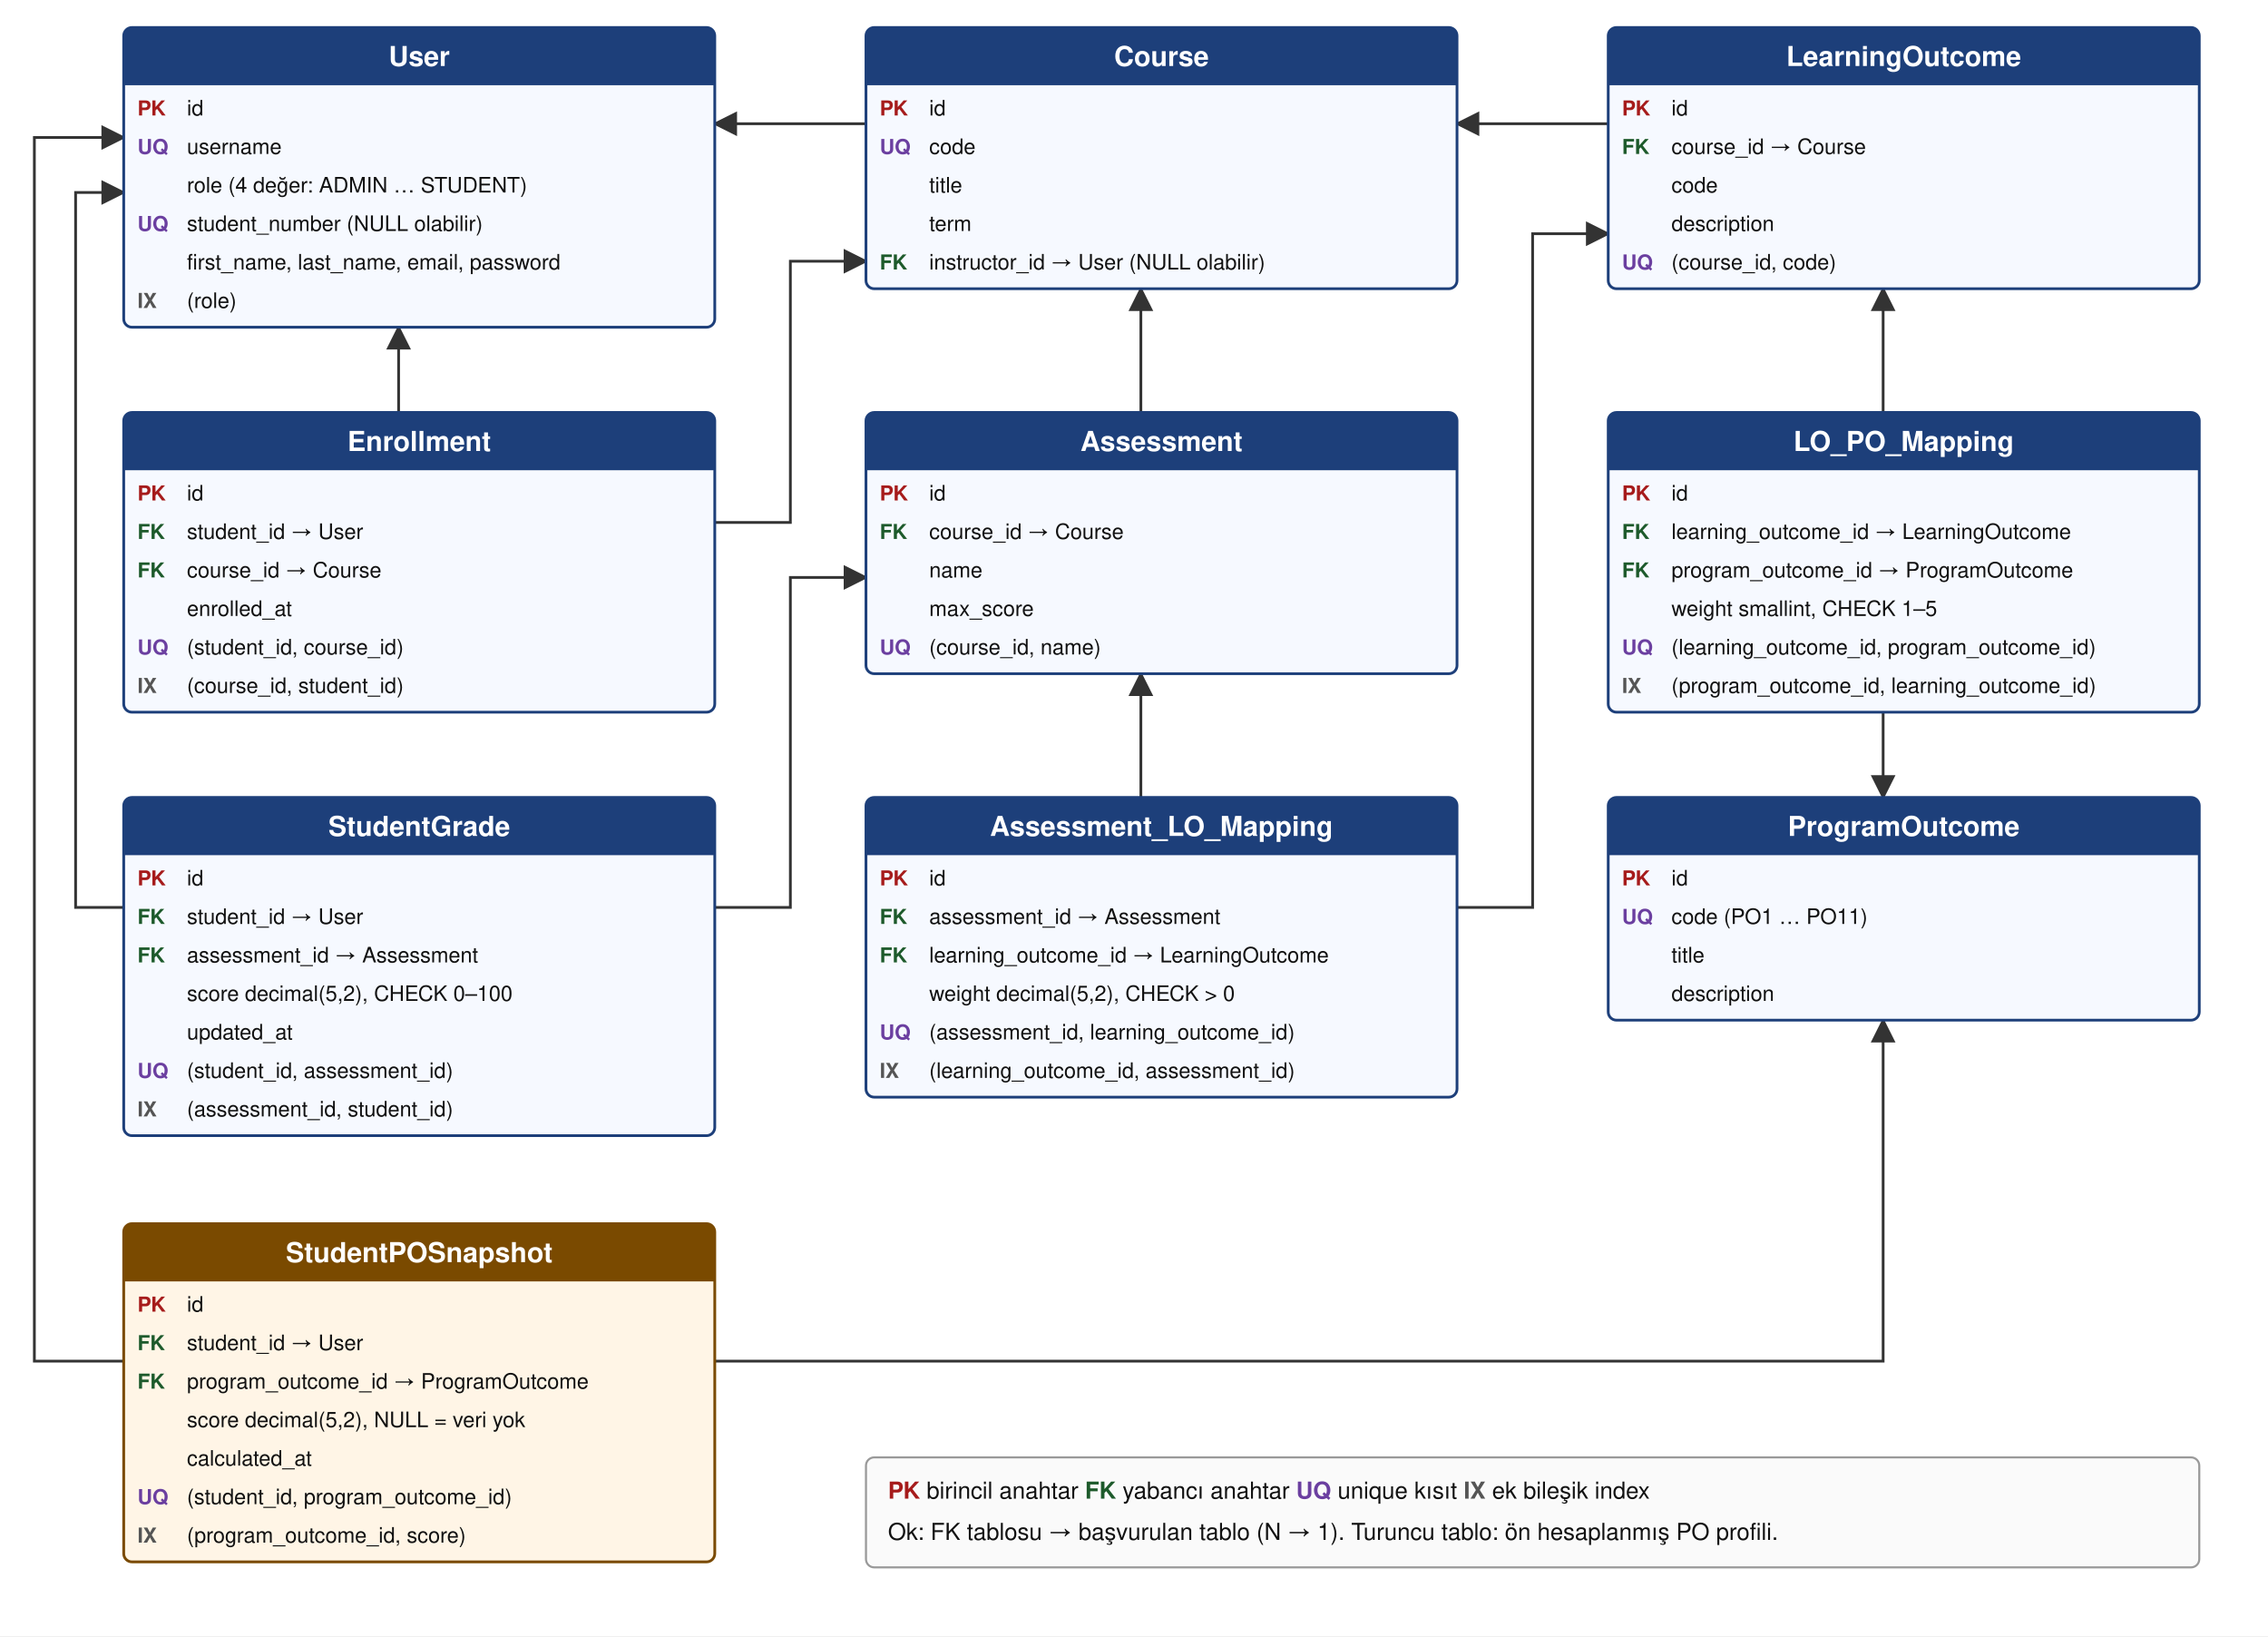
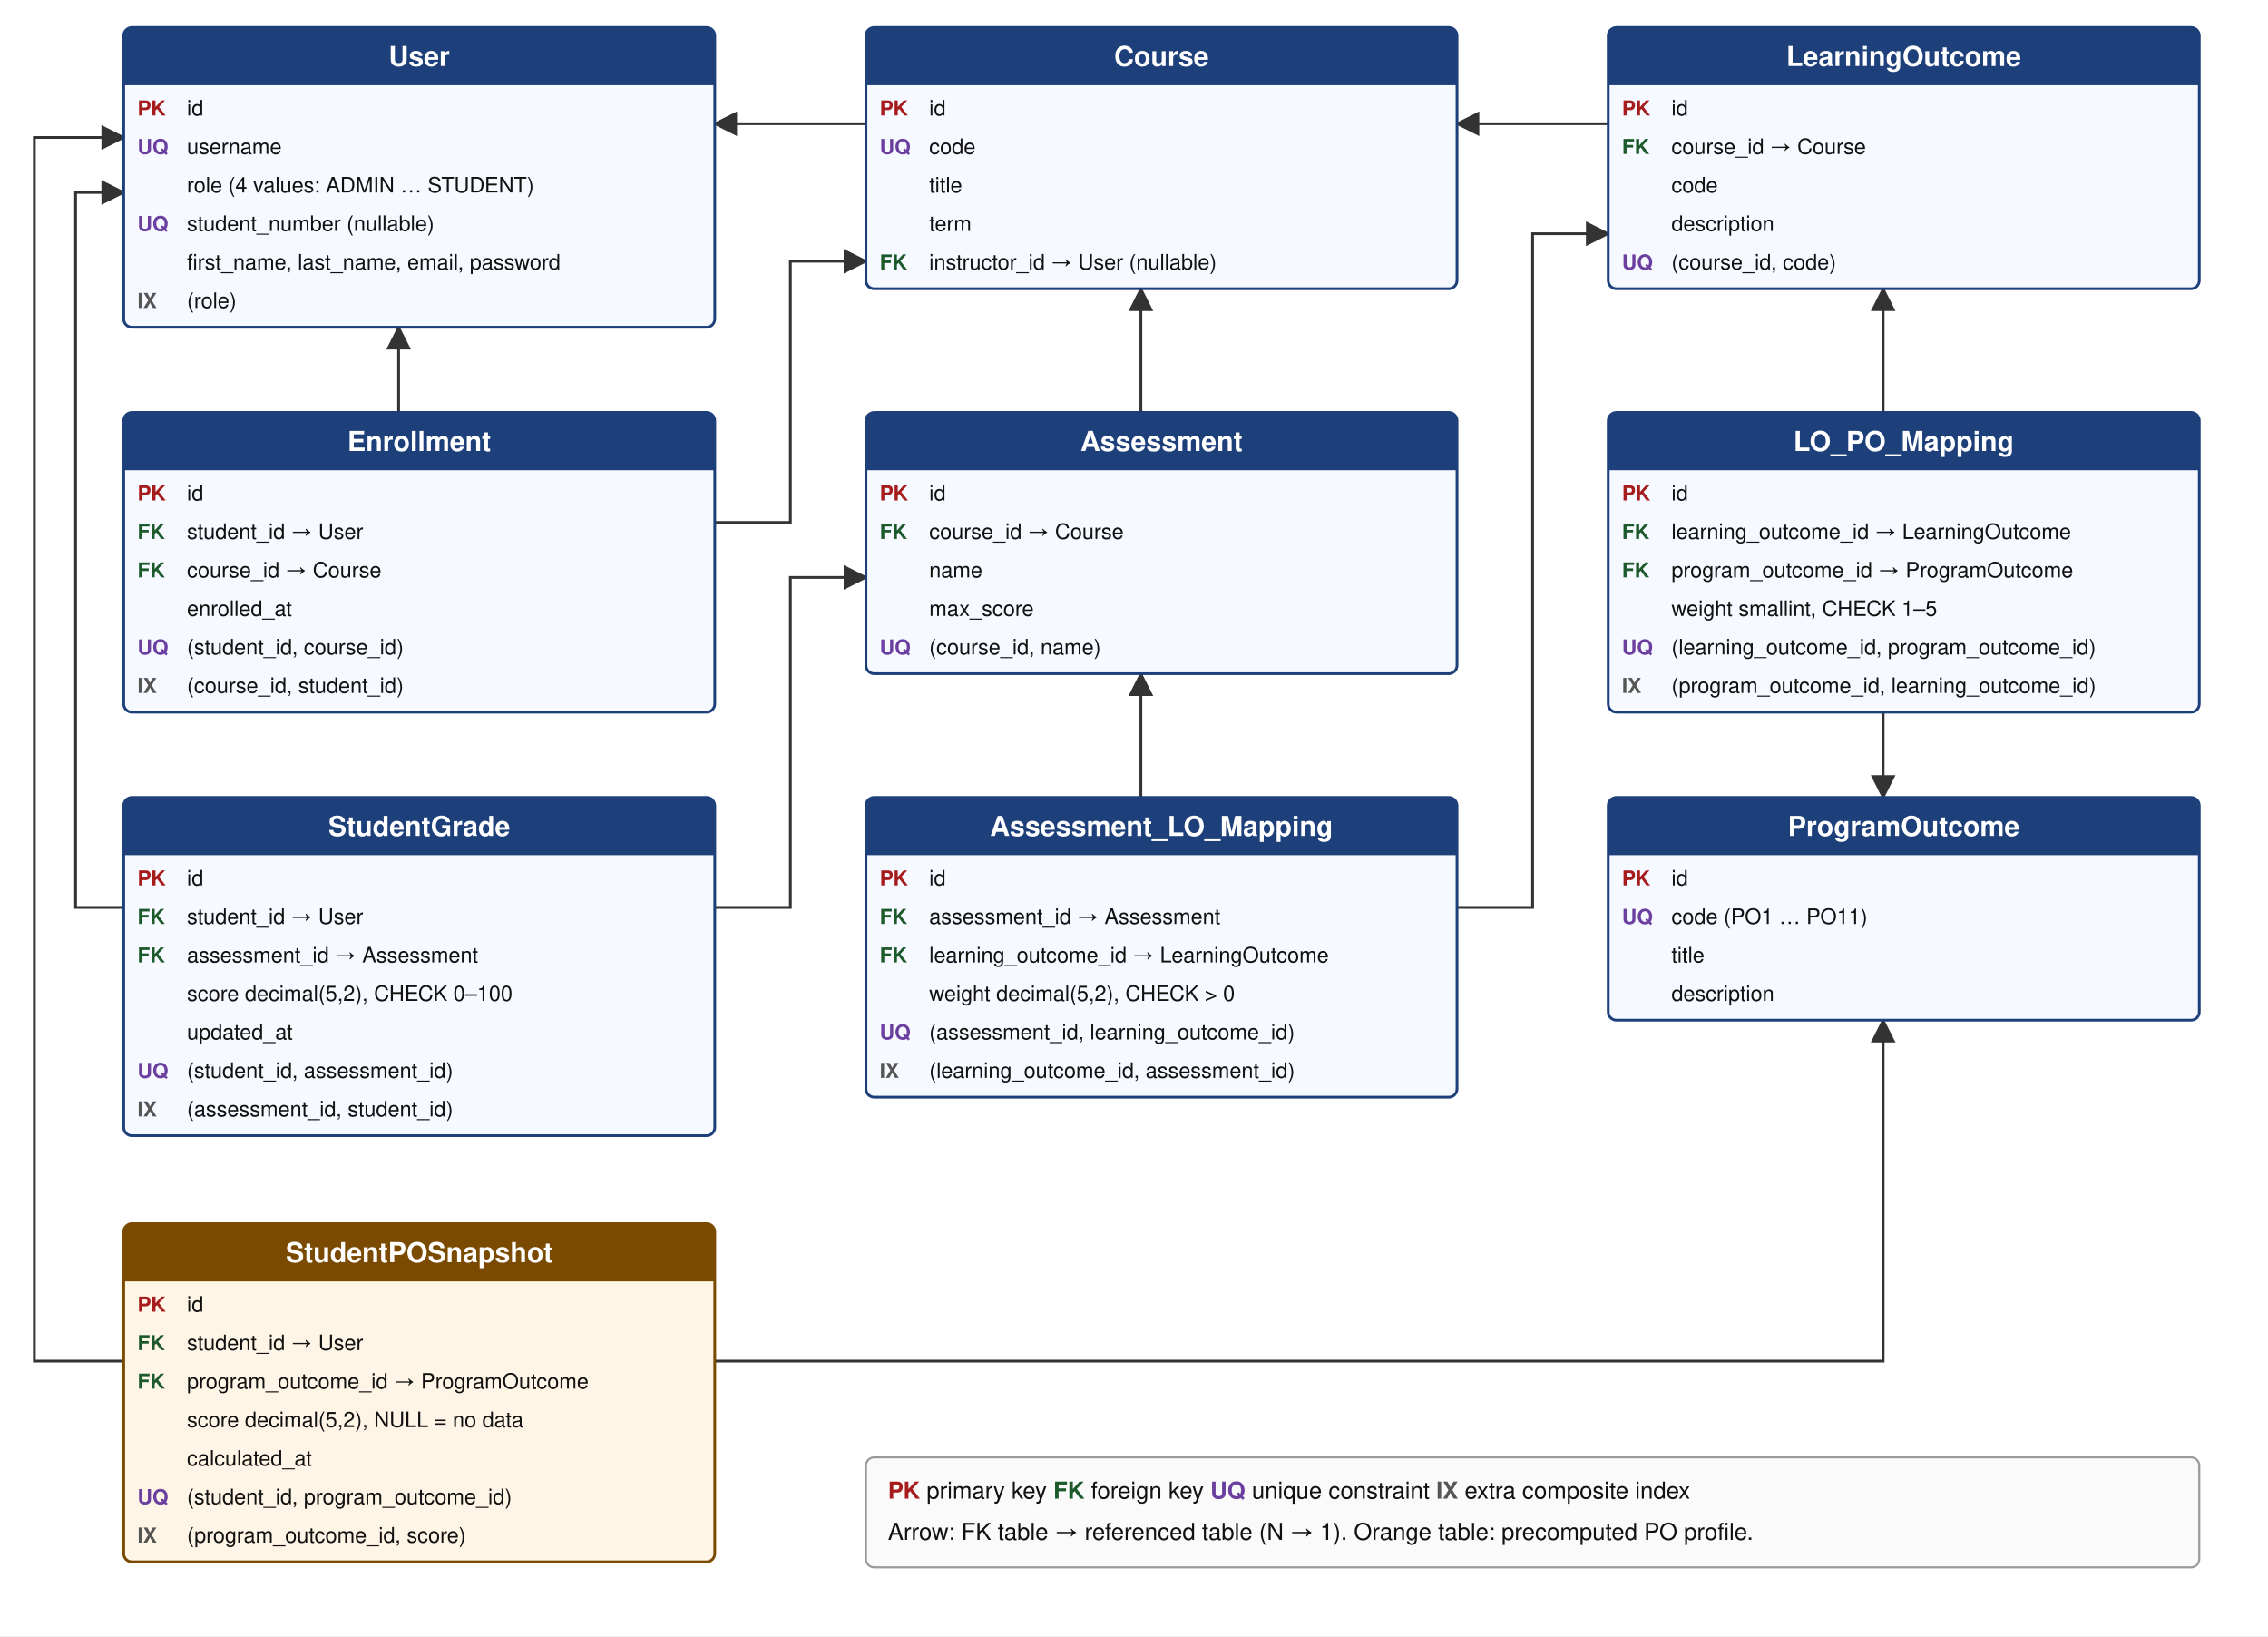
<svg xmlns="http://www.w3.org/2000/svg" viewBox="0 60 1650 1190" font-family="Helvetica, Arial, sans-serif">
  <defs>
    <marker id="a" viewBox="0 0 10 10" refX="9" refY="5" markerWidth="9" markerHeight="9" orient="auto">
      <path d="M0 0L10 5L0 10z" fill="#333" />
    </marker>
  </defs>
  <rect width="1650" height="1250" fill="#fff" />
  <polyline points="630,150 520,150" fill="none" stroke="#333" stroke-width="2" marker-end="url(#a)" />
  <polyline points="1170,150 1060,150" fill="none" stroke="#333" stroke-width="2" marker-end="url(#a)" />
  <polyline points="290,360 290,298" fill="none" stroke="#333" stroke-width="2" marker-end="url(#a)" />
  <polyline points="520,440 575,440 575,250 630,250" fill="none" stroke="#333" stroke-width="2" marker-end="url(#a)" />
  <polyline points="830,360 830,270" fill="none" stroke="#333" stroke-width="2" marker-end="url(#a)" />
  <polyline points="1370,360 1370,270" fill="none" stroke="#333" stroke-width="2" marker-end="url(#a)" />
  <polyline points="1370,578 1370,640" fill="none" stroke="#333" stroke-width="2" marker-end="url(#a)" />
  <polyline points="830,640 830,550" fill="none" stroke="#333" stroke-width="2" marker-end="url(#a)" />
  <polyline points="1060,720 1115,720 1115,230 1170,230" fill="none" stroke="#333" stroke-width="2" marker-end="url(#a)" />
  <polyline points="90,720 55,720 55,200 90,200" fill="none" stroke="#333" stroke-width="2" marker-end="url(#a)" />
  <polyline points="520,720 575,720 575,480 630,480" fill="none" stroke="#333" stroke-width="2" marker-end="url(#a)" />
  <polyline points="90,1050 25,1050 25,160 90,160" fill="none" stroke="#333" stroke-width="2" marker-end="url(#a)" />
  <polyline points="520,1050 1370,1050 1370,802" fill="none" stroke="#333" stroke-width="2" marker-end="url(#a)" />
  <rect x="90" y="80" width="430" height="218" rx="6" fill="#f6f9ff" stroke="#1d3f7a" stroke-width="2" />
  <path d="M90 122V86a6 6 0 0 1 6-6H514a6 6 0 0 1 6 6V122z" fill="#1d3f7a" />
  <text x="305.0" y="108" text-anchor="middle" font-size="20" font-weight="bold" fill="#fff">User</text>
  <text x="100" y="144" font-size="15" font-weight="bold" fill="#a61b1b">PK</text>
  <text x="136" y="144" font-size="15.5" fill="#111">id</text>
  <text x="100" y="172" font-size="15" font-weight="bold" fill="#6b3fa0">UQ</text>
  <text x="136" y="172" font-size="15.5" fill="#111">username</text>
-   <text x="136" y="200" font-size="15.5" fill="#111">role  (4 değer: ADMIN … STUDENT)</text>
+   <text x="136" y="200" font-size="15.5" fill="#111">role  (4 values: ADMIN … STUDENT)</text>
  <text x="100" y="228" font-size="15" font-weight="bold" fill="#6b3fa0">UQ</text>
-   <text x="136" y="228" font-size="15.5" fill="#111">student_number  (NULL olabilir)</text>
+   <text x="136" y="228" font-size="15.5" fill="#111">student_number  (nullable)</text>
  <text x="136" y="256" font-size="15.5" fill="#111">first_name, last_name, email, password</text>
  <text x="100" y="284" font-size="15" font-weight="bold" fill="#555">IX</text>
  <text x="136" y="284" font-size="15.5" fill="#111">(role)</text>
  <rect x="630" y="80" width="430" height="190" rx="6" fill="#f6f9ff" stroke="#1d3f7a" stroke-width="2" />
  <path d="M630 122V86a6 6 0 0 1 6-6H1054a6 6 0 0 1 6 6V122z" fill="#1d3f7a" />
  <text x="845.0" y="108" text-anchor="middle" font-size="20" font-weight="bold" fill="#fff">Course</text>
  <text x="640" y="144" font-size="15" font-weight="bold" fill="#a61b1b">PK</text>
  <text x="676" y="144" font-size="15.5" fill="#111">id</text>
  <text x="640" y="172" font-size="15" font-weight="bold" fill="#6b3fa0">UQ</text>
  <text x="676" y="172" font-size="15.5" fill="#111">code</text>
  <text x="676" y="200" font-size="15.5" fill="#111">title</text>
  <text x="676" y="228" font-size="15.5" fill="#111">term</text>
  <text x="640" y="256" font-size="15" font-weight="bold" fill="#1d5a2b">FK</text>
-   <text x="676" y="256" font-size="15.5" fill="#111">instructor_id → User  (NULL olabilir)</text>
+   <text x="676" y="256" font-size="15.5" fill="#111">instructor_id → User  (nullable)</text>
  <rect x="1170" y="80" width="430" height="190" rx="6" fill="#f6f9ff" stroke="#1d3f7a" stroke-width="2" />
  <path d="M1170 122V86a6 6 0 0 1 6-6H1594a6 6 0 0 1 6 6V122z" fill="#1d3f7a" />
  <text x="1385.0" y="108" text-anchor="middle" font-size="20" font-weight="bold" fill="#fff">LearningOutcome</text>
  <text x="1180" y="144" font-size="15" font-weight="bold" fill="#a61b1b">PK</text>
  <text x="1216" y="144" font-size="15.5" fill="#111">id</text>
  <text x="1180" y="172" font-size="15" font-weight="bold" fill="#1d5a2b">FK</text>
  <text x="1216" y="172" font-size="15.5" fill="#111">course_id → Course</text>
  <text x="1216" y="200" font-size="15.5" fill="#111">code</text>
  <text x="1216" y="228" font-size="15.5" fill="#111">description</text>
  <text x="1180" y="256" font-size="15" font-weight="bold" fill="#6b3fa0">UQ</text>
  <text x="1216" y="256" font-size="15.5" fill="#111">(course_id, code)</text>
  <rect x="90" y="360" width="430" height="218" rx="6" fill="#f6f9ff" stroke="#1d3f7a" stroke-width="2" />
  <path d="M90 402V366a6 6 0 0 1 6-6H514a6 6 0 0 1 6 6V402z" fill="#1d3f7a" />
  <text x="305.0" y="388" text-anchor="middle" font-size="20" font-weight="bold" fill="#fff">Enrollment</text>
  <text x="100" y="424" font-size="15" font-weight="bold" fill="#a61b1b">PK</text>
  <text x="136" y="424" font-size="15.5" fill="#111">id</text>
  <text x="100" y="452" font-size="15" font-weight="bold" fill="#1d5a2b">FK</text>
  <text x="136" y="452" font-size="15.5" fill="#111">student_id → User</text>
  <text x="100" y="480" font-size="15" font-weight="bold" fill="#1d5a2b">FK</text>
  <text x="136" y="480" font-size="15.5" fill="#111">course_id → Course</text>
  <text x="136" y="508" font-size="15.5" fill="#111">enrolled_at</text>
  <text x="100" y="536" font-size="15" font-weight="bold" fill="#6b3fa0">UQ</text>
  <text x="136" y="536" font-size="15.5" fill="#111">(student_id, course_id)</text>
  <text x="100" y="564" font-size="15" font-weight="bold" fill="#555">IX</text>
  <text x="136" y="564" font-size="15.5" fill="#111">(course_id, student_id)</text>
  <rect x="630" y="360" width="430" height="190" rx="6" fill="#f6f9ff" stroke="#1d3f7a" stroke-width="2" />
  <path d="M630 402V366a6 6 0 0 1 6-6H1054a6 6 0 0 1 6 6V402z" fill="#1d3f7a" />
  <text x="845.0" y="388" text-anchor="middle" font-size="20" font-weight="bold" fill="#fff">Assessment</text>
  <text x="640" y="424" font-size="15" font-weight="bold" fill="#a61b1b">PK</text>
  <text x="676" y="424" font-size="15.5" fill="#111">id</text>
  <text x="640" y="452" font-size="15" font-weight="bold" fill="#1d5a2b">FK</text>
  <text x="676" y="452" font-size="15.5" fill="#111">course_id → Course</text>
  <text x="676" y="480" font-size="15.5" fill="#111">name</text>
  <text x="676" y="508" font-size="15.5" fill="#111">max_score</text>
  <text x="640" y="536" font-size="15" font-weight="bold" fill="#6b3fa0">UQ</text>
  <text x="676" y="536" font-size="15.5" fill="#111">(course_id, name)</text>
  <rect x="1170" y="360" width="430" height="218" rx="6" fill="#f6f9ff" stroke="#1d3f7a" stroke-width="2" />
  <path d="M1170 402V366a6 6 0 0 1 6-6H1594a6 6 0 0 1 6 6V402z" fill="#1d3f7a" />
  <text x="1385.0" y="388" text-anchor="middle" font-size="20" font-weight="bold" fill="#fff">LO_PO_Mapping</text>
  <text x="1180" y="424" font-size="15" font-weight="bold" fill="#a61b1b">PK</text>
  <text x="1216" y="424" font-size="15.5" fill="#111">id</text>
  <text x="1180" y="452" font-size="15" font-weight="bold" fill="#1d5a2b">FK</text>
  <text x="1216" y="452" font-size="15.5" fill="#111">learning_outcome_id → LearningOutcome</text>
  <text x="1180" y="480" font-size="15" font-weight="bold" fill="#1d5a2b">FK</text>
  <text x="1216" y="480" font-size="15.5" fill="#111">program_outcome_id → ProgramOutcome</text>
  <text x="1216" y="508" font-size="15.5" fill="#111">weight  smallint, CHECK 1–5</text>
  <text x="1180" y="536" font-size="15" font-weight="bold" fill="#6b3fa0">UQ</text>
  <text x="1216" y="536" font-size="15.5" fill="#111">(learning_outcome_id, program_outcome_id)</text>
  <text x="1180" y="564" font-size="15" font-weight="bold" fill="#555">IX</text>
  <text x="1216" y="564" font-size="15.5" fill="#111">(program_outcome_id, learning_outcome_id)</text>
  <rect x="90" y="640" width="430" height="246" rx="6" fill="#f6f9ff" stroke="#1d3f7a" stroke-width="2" />
  <path d="M90 682V646a6 6 0 0 1 6-6H514a6 6 0 0 1 6 6V682z" fill="#1d3f7a" />
  <text x="305.0" y="668" text-anchor="middle" font-size="20" font-weight="bold" fill="#fff">StudentGrade</text>
  <text x="100" y="704" font-size="15" font-weight="bold" fill="#a61b1b">PK</text>
  <text x="136" y="704" font-size="15.5" fill="#111">id</text>
  <text x="100" y="732" font-size="15" font-weight="bold" fill="#1d5a2b">FK</text>
  <text x="136" y="732" font-size="15.5" fill="#111">student_id → User</text>
  <text x="100" y="760" font-size="15" font-weight="bold" fill="#1d5a2b">FK</text>
  <text x="136" y="760" font-size="15.5" fill="#111">assessment_id → Assessment</text>
  <text x="136" y="788" font-size="15.5" fill="#111">score  decimal(5,2), CHECK 0–100</text>
  <text x="136" y="816" font-size="15.5" fill="#111">updated_at</text>
  <text x="100" y="844" font-size="15" font-weight="bold" fill="#6b3fa0">UQ</text>
  <text x="136" y="844" font-size="15.5" fill="#111">(student_id, assessment_id)</text>
  <text x="100" y="872" font-size="15" font-weight="bold" fill="#555">IX</text>
  <text x="136" y="872" font-size="15.5" fill="#111">(assessment_id, student_id)</text>
  <rect x="630" y="640" width="430" height="218" rx="6" fill="#f6f9ff" stroke="#1d3f7a" stroke-width="2" />
  <path d="M630 682V646a6 6 0 0 1 6-6H1054a6 6 0 0 1 6 6V682z" fill="#1d3f7a" />
  <text x="845.0" y="668" text-anchor="middle" font-size="20" font-weight="bold" fill="#fff">Assessment_LO_Mapping</text>
  <text x="640" y="704" font-size="15" font-weight="bold" fill="#a61b1b">PK</text>
  <text x="676" y="704" font-size="15.5" fill="#111">id</text>
  <text x="640" y="732" font-size="15" font-weight="bold" fill="#1d5a2b">FK</text>
  <text x="676" y="732" font-size="15.5" fill="#111">assessment_id → Assessment</text>
  <text x="640" y="760" font-size="15" font-weight="bold" fill="#1d5a2b">FK</text>
  <text x="676" y="760" font-size="15.5" fill="#111">learning_outcome_id → LearningOutcome</text>
  <text x="676" y="788" font-size="15.5" fill="#111">weight  decimal(5,2), CHECK &gt; 0</text>
  <text x="640" y="816" font-size="15" font-weight="bold" fill="#6b3fa0">UQ</text>
  <text x="676" y="816" font-size="15.5" fill="#111">(assessment_id, learning_outcome_id)</text>
  <text x="640" y="844" font-size="15" font-weight="bold" fill="#555">IX</text>
  <text x="676" y="844" font-size="15.5" fill="#111">(learning_outcome_id, assessment_id)</text>
  <rect x="1170" y="640" width="430" height="162" rx="6" fill="#f6f9ff" stroke="#1d3f7a" stroke-width="2" />
  <path d="M1170 682V646a6 6 0 0 1 6-6H1594a6 6 0 0 1 6 6V682z" fill="#1d3f7a" />
  <text x="1385.0" y="668" text-anchor="middle" font-size="20" font-weight="bold" fill="#fff">ProgramOutcome</text>
  <text x="1180" y="704" font-size="15" font-weight="bold" fill="#a61b1b">PK</text>
  <text x="1216" y="704" font-size="15.5" fill="#111">id</text>
  <text x="1180" y="732" font-size="15" font-weight="bold" fill="#6b3fa0">UQ</text>
  <text x="1216" y="732" font-size="15.5" fill="#111">code  (PO1 … PO11)</text>
  <text x="1216" y="760" font-size="15.5" fill="#111">title</text>
  <text x="1216" y="788" font-size="15.5" fill="#111">description</text>
  <rect x="90" y="950" width="430" height="246" rx="6" fill="#fff5e6" stroke="#7a4a00" stroke-width="2" />
  <path d="M90 992V956a6 6 0 0 1 6-6H514a6 6 0 0 1 6 6V992z" fill="#7a4a00" />
  <text x="305.0" y="978" text-anchor="middle" font-size="20" font-weight="bold" fill="#fff">StudentPOSnapshot</text>
  <text x="100" y="1014" font-size="15" font-weight="bold" fill="#a61b1b">PK</text>
  <text x="136" y="1014" font-size="15.5" fill="#111">id</text>
  <text x="100" y="1042" font-size="15" font-weight="bold" fill="#1d5a2b">FK</text>
  <text x="136" y="1042" font-size="15.5" fill="#111">student_id → User</text>
  <text x="100" y="1070" font-size="15" font-weight="bold" fill="#1d5a2b">FK</text>
  <text x="136" y="1070" font-size="15.5" fill="#111">program_outcome_id → ProgramOutcome</text>
-   <text x="136" y="1098" font-size="15.5" fill="#111">score  decimal(5,2), NULL = veri yok</text>
+   <text x="136" y="1098" font-size="15.5" fill="#111">score  decimal(5,2), NULL = no data</text>
  <text x="136" y="1126" font-size="15.5" fill="#111">calculated_at</text>
  <text x="100" y="1154" font-size="15" font-weight="bold" fill="#6b3fa0">UQ</text>
  <text x="136" y="1154" font-size="15.5" fill="#111">(student_id, program_outcome_id)</text>
  <text x="100" y="1182" font-size="15" font-weight="bold" fill="#555">IX</text>
  <text x="136" y="1182" font-size="15.5" fill="#111">(program_outcome_id, score)</text>
  <rect x="630" y="1120" width="970" height="80" rx="6" fill="#fafafa" stroke="#999" stroke-width="1.5" />
  <text x="646" y="1150" font-size="17" fill="#111">
-     <tspan font-weight="bold" fill="#a61b1b">PK</tspan> birincil anahtar   <tspan font-weight="bold" fill="#1d5a2b">FK</tspan> yabancı anahtar   <tspan font-weight="bold" fill="#6b3fa0">UQ</tspan> unique kısıt   <tspan font-weight="bold" fill="#555">IX</tspan> ek bileşik index</text>
-   <text x="646" y="1180" font-size="17" fill="#111">Ok: FK tablosu → başvurulan tablo (N → 1).  Turuncu tablo: ön hesaplanmış PO profili.</text>
+     <tspan font-weight="bold" fill="#a61b1b">PK</tspan> primary key   <tspan font-weight="bold" fill="#1d5a2b">FK</tspan> foreign key   <tspan font-weight="bold" fill="#6b3fa0">UQ</tspan> unique constraint   <tspan font-weight="bold" fill="#555">IX</tspan> extra composite index</text>
+   <text x="646" y="1180" font-size="17" fill="#111">Arrow: FK table → referenced table (N → 1).  Orange table: precomputed PO profile.</text>
</svg>
